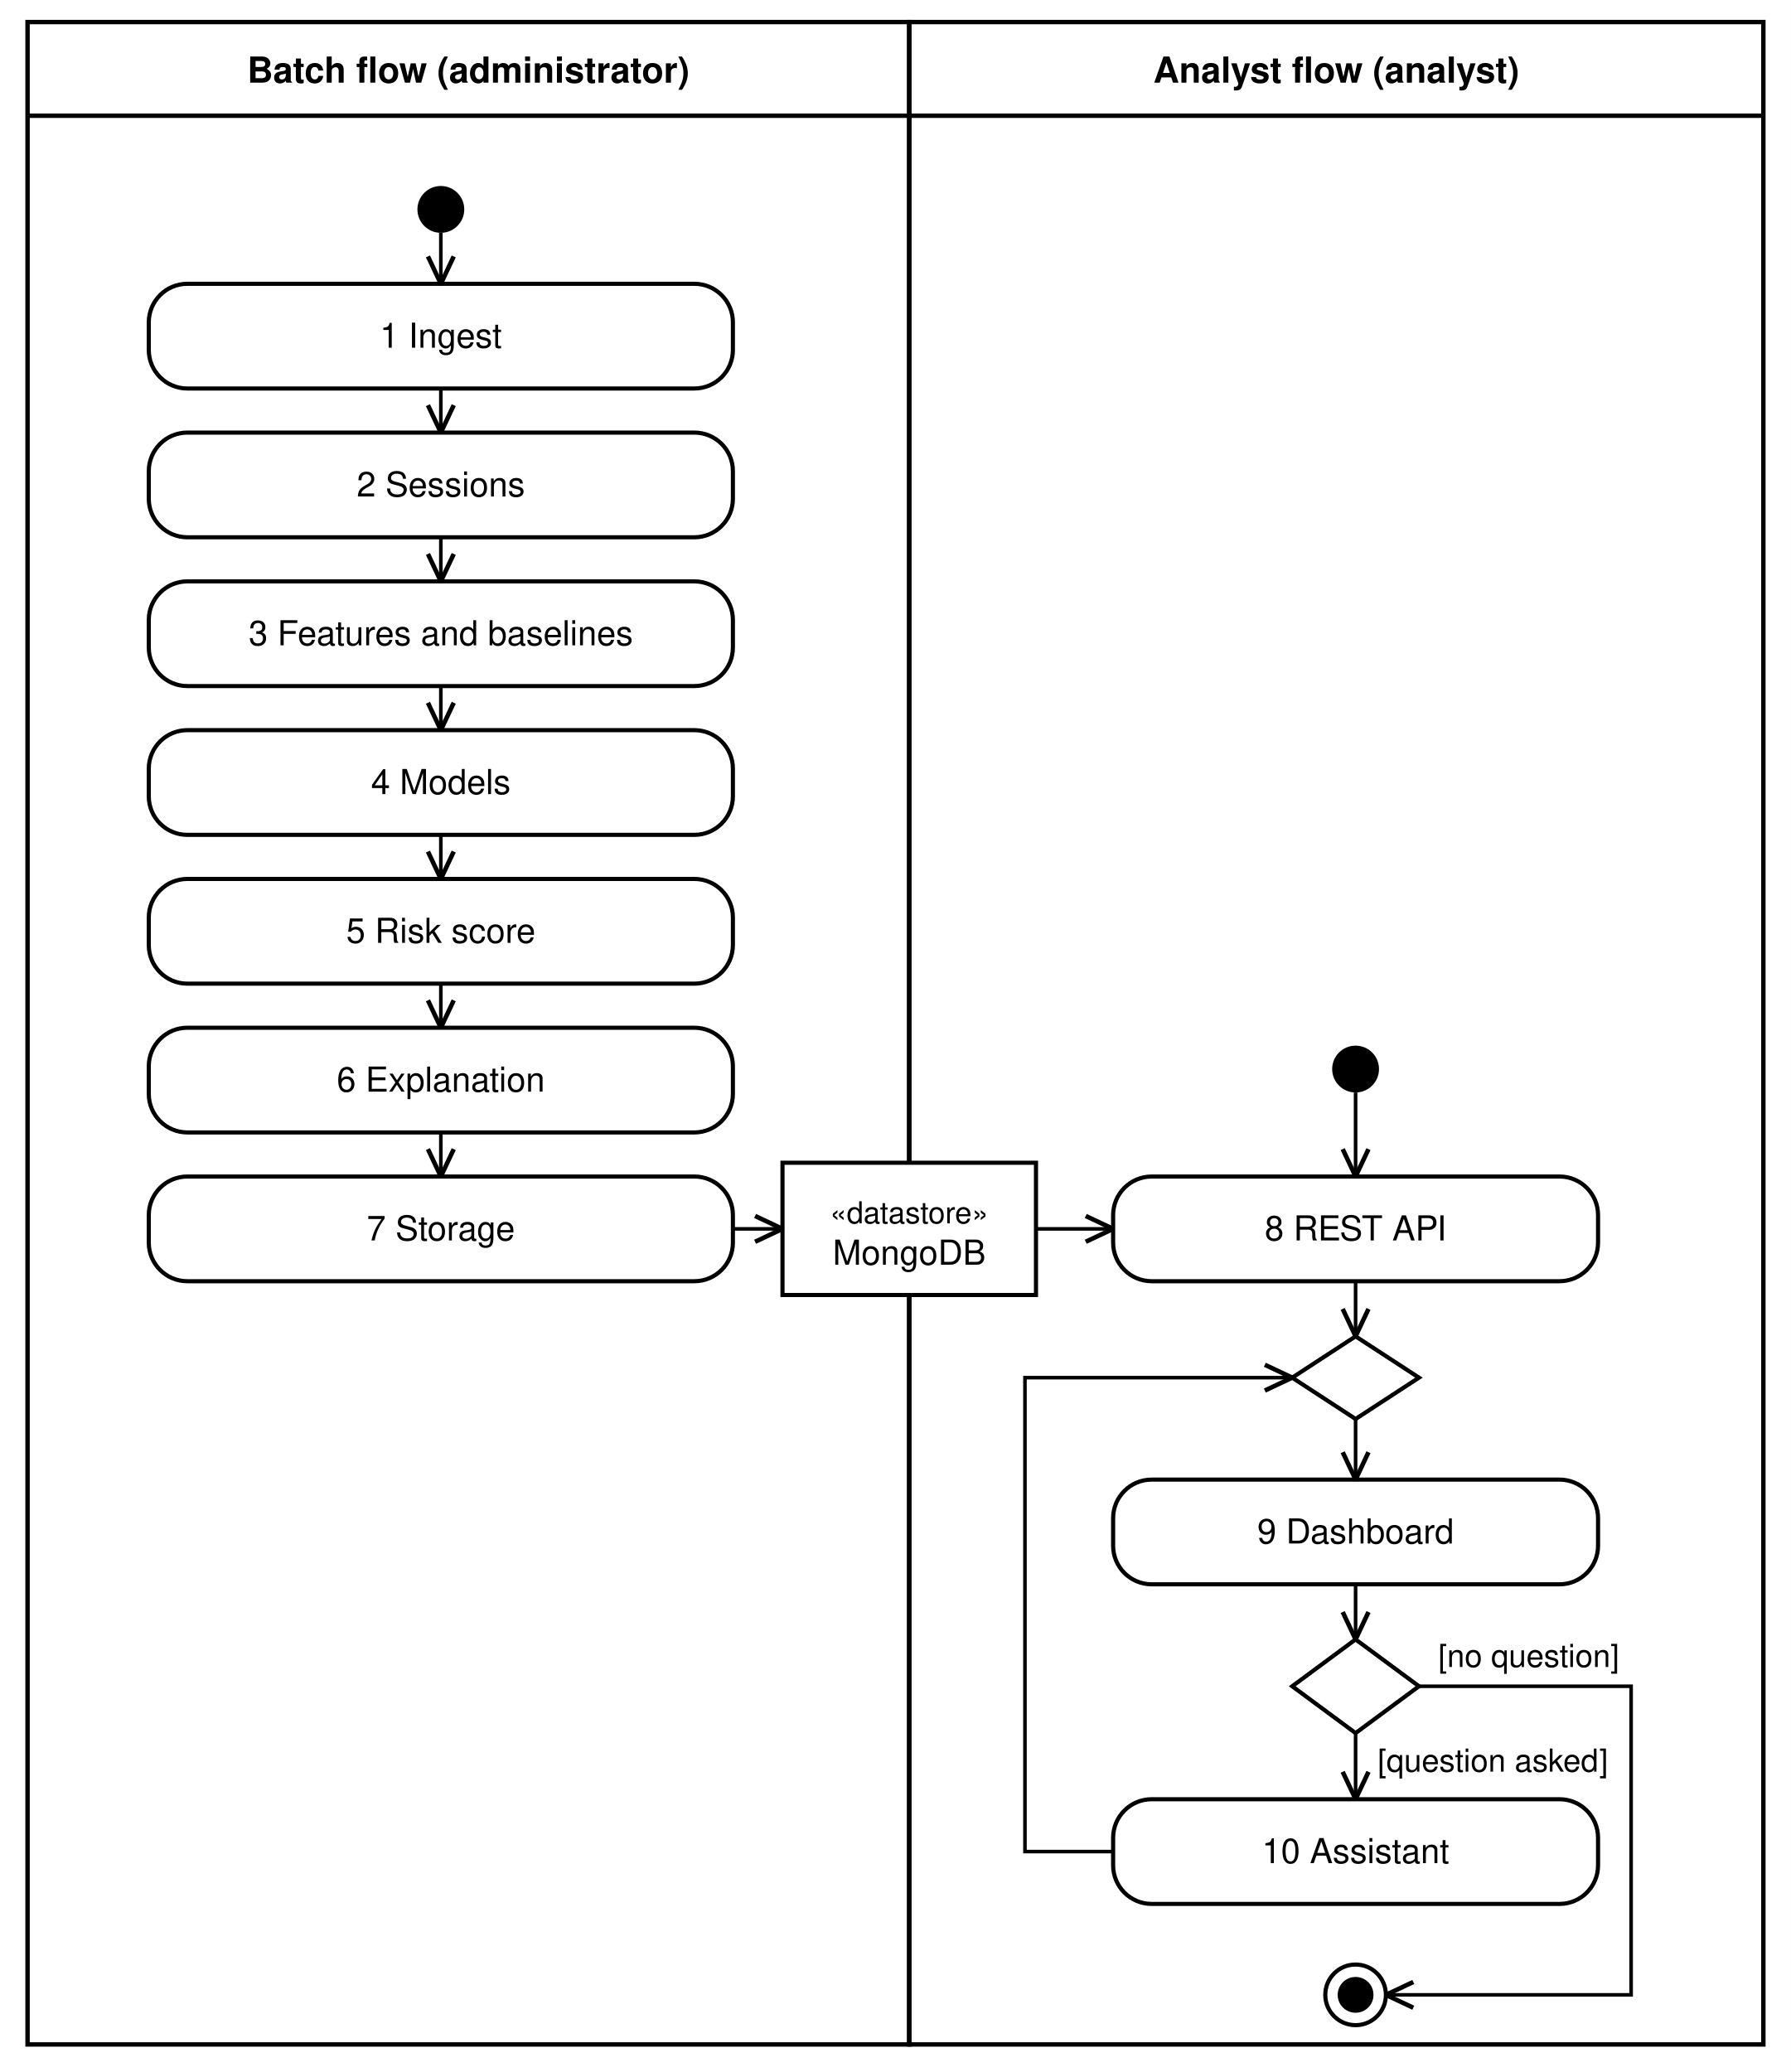
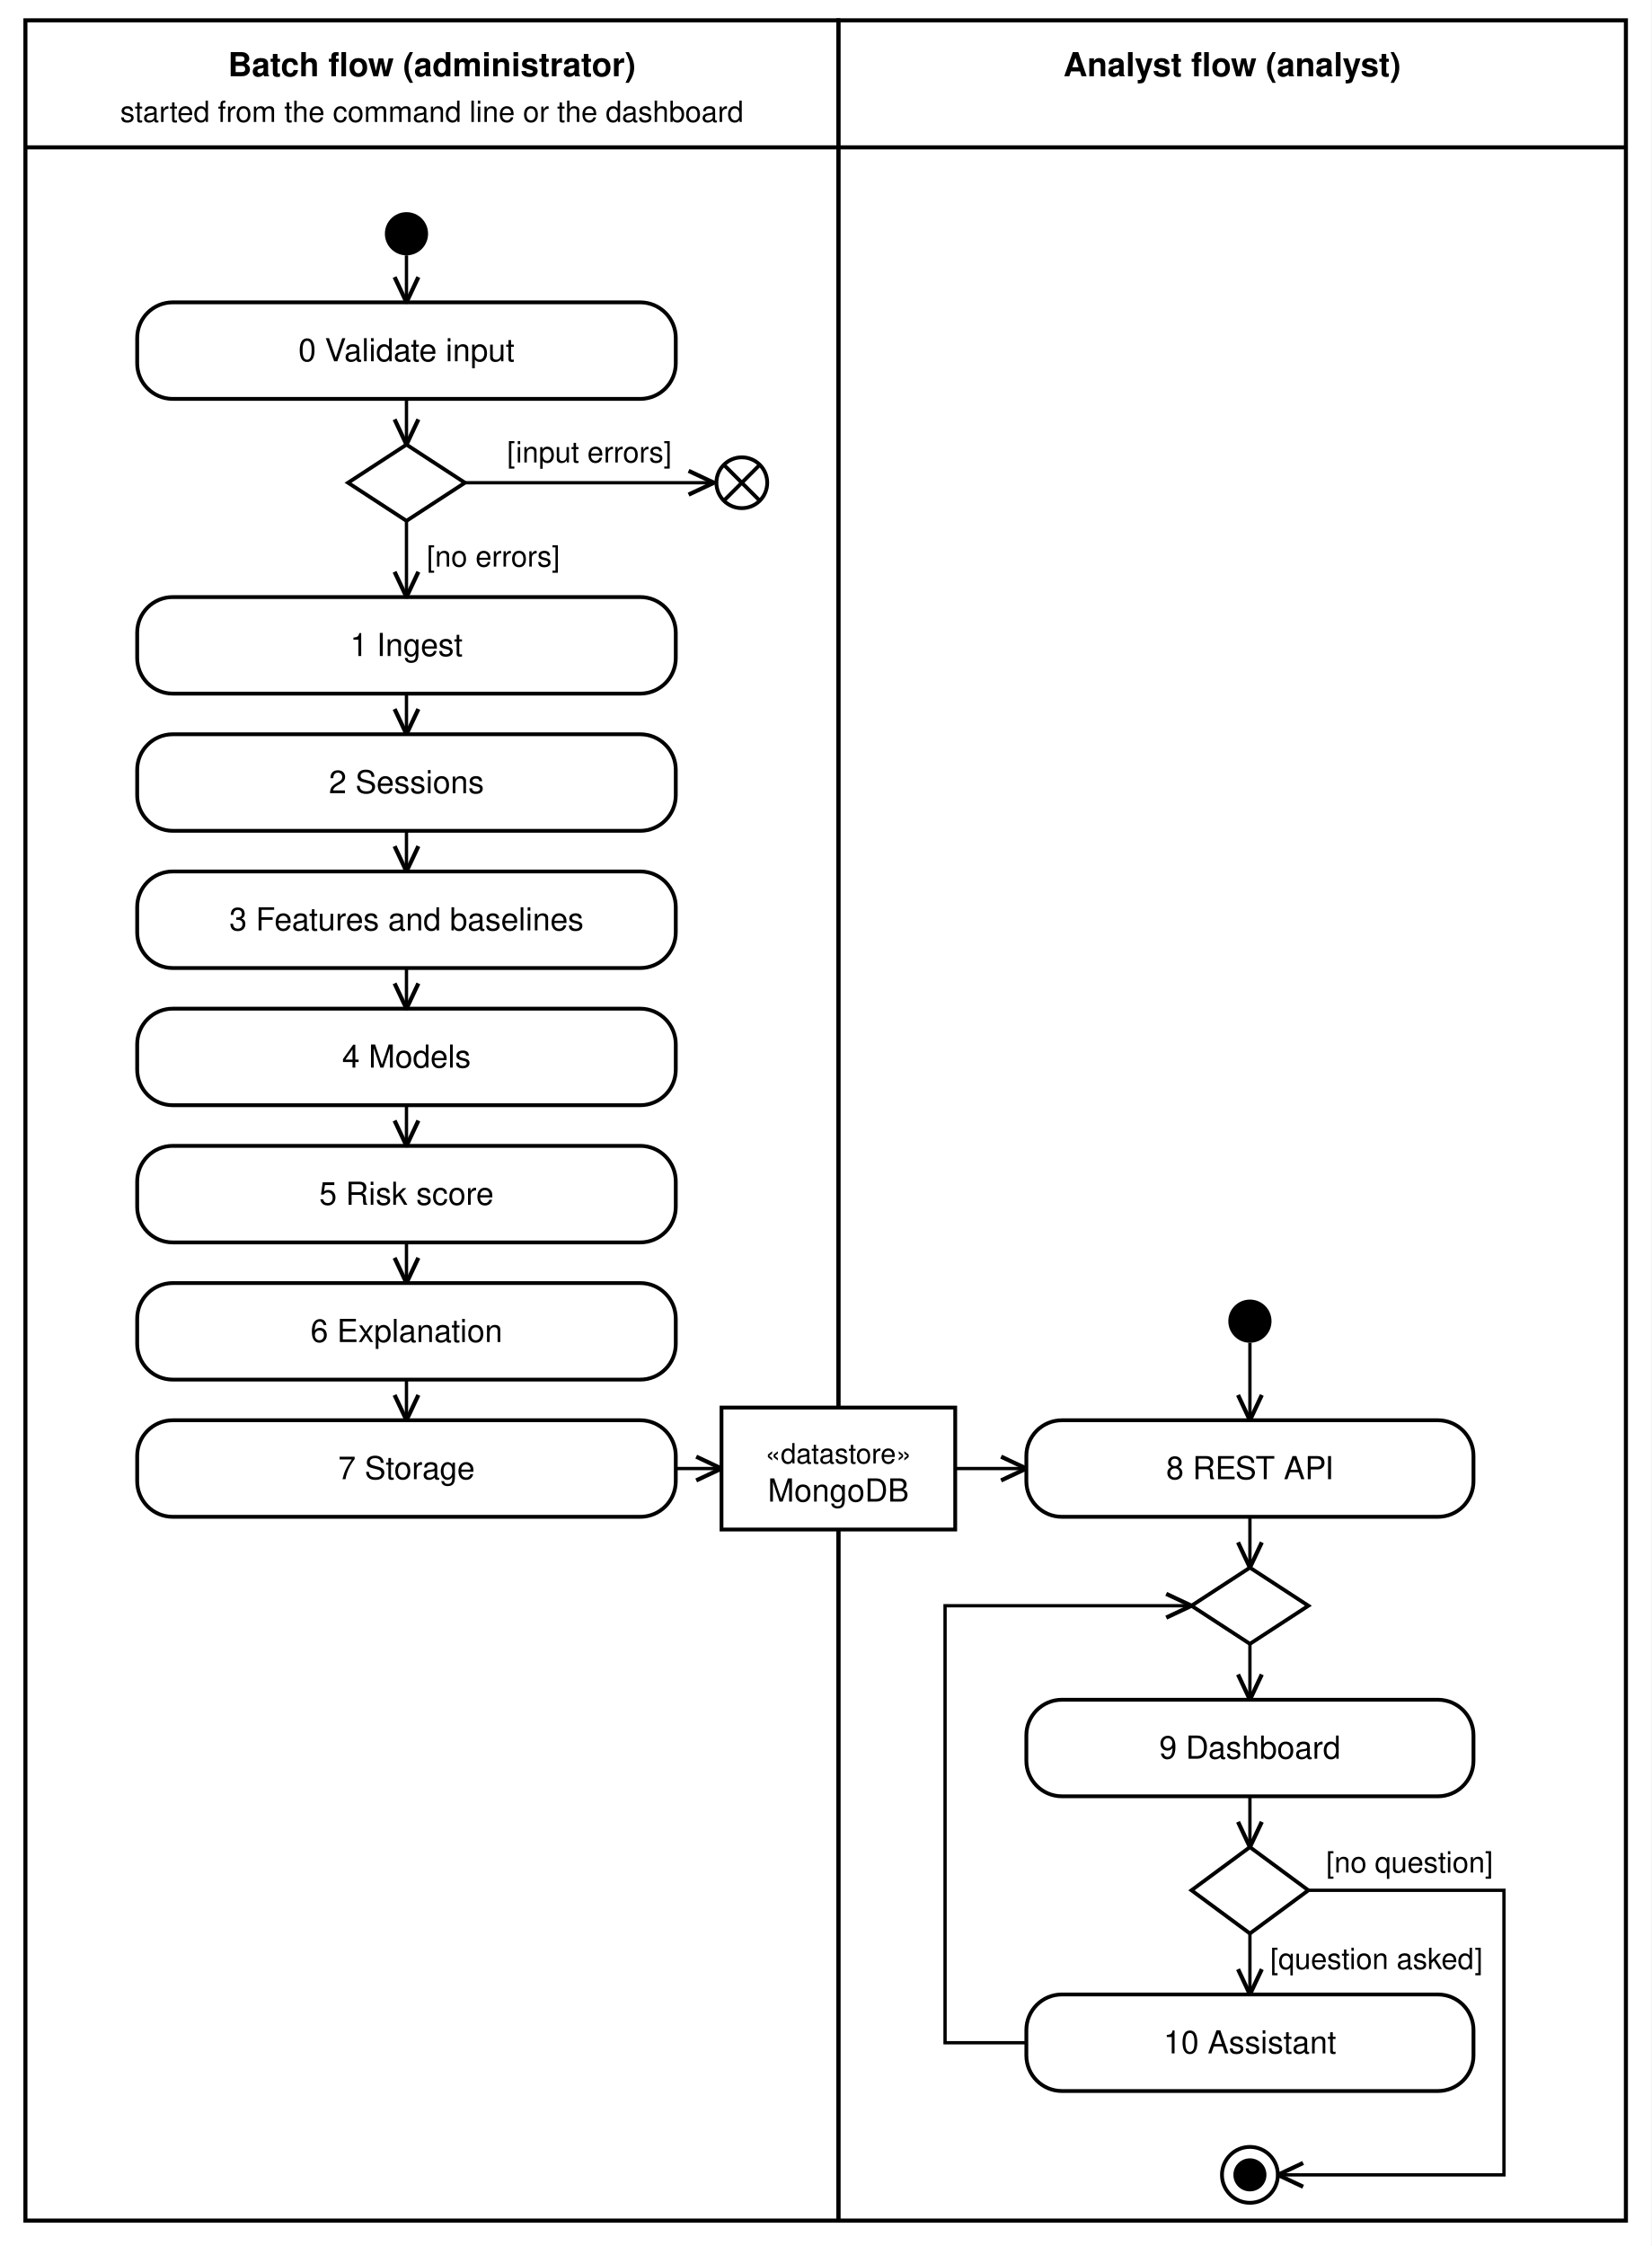
- <svg xmlns="http://www.w3.org/2000/svg" width="650" height="752" viewBox="0 0 650 752">
+ <svg xmlns="http://www.w3.org/2000/svg" width="650" height="884" viewBox="0 0 650 884">
  <defs>
    <marker id="open" viewBox="0 0 10 10" refX="9.5" refY="5" markerWidth="9" markerHeight="9" orient="auto">
      <path d="M1,1 L9.5,5 L1,9" fill="none" stroke="#000" stroke-width="1.4" />
    </marker>
    <marker id="ah" viewBox="0 0 10 8" refX="9.5" refY="4" markerWidth="9" markerHeight="7.2" orient="auto">
      <path d="M0,0 L10,4 L0,8 z" fill="#000" />
    </marker>
  </defs>
-   <rect width="650" height="752" fill="#fff" />
-   <rect x="10" y="8" width="320" height="734" fill="none" stroke="#000" stroke-width="1.6" />
-   <rect x="330" y="8" width="310" height="734" fill="none" stroke="#000" stroke-width="1.6" />
-   <line x1="10" y1="42" x2="640" y2="42" stroke="#000" stroke-width="1.6" />
+   <rect width="650" height="884" fill="#fff" />
+   <rect x="10" y="8" width="320" height="866" fill="none" stroke="#000" stroke-width="1.6" />
+   <rect x="330" y="8" width="310" height="866" fill="none" stroke="#000" stroke-width="1.6" />
+   <line x1="10" y1="58" x2="640" y2="58" stroke="#000" stroke-width="1.6" />
  <text font-family="Helvetica, Arial, sans-serif" font-size="13" text-anchor="middle" fill="#000" font-weight="700">
    <tspan x="170" y="30.0">Batch flow (administrator)</tspan>
+   </text>
+   <text font-family="Helvetica, Arial, sans-serif" font-size="11.5" text-anchor="middle" fill="#000">
+     <tspan x="170" y="48.0">started from the command line or the dashboard</tspan>
  </text>
  <text font-family="Helvetica, Arial, sans-serif" font-size="13" text-anchor="middle" fill="#000" font-weight="700">
    <tspan x="485" y="30.0">Analyst flow (analyst)</tspan>
  </text>
-   <circle cx="160" cy="76" r="8.5" fill="#000" />
-   <rect x="54" y="103" width="212" height="38" rx="14" fill="#fff" stroke="#000" stroke-width="1.5" />
+   <circle cx="160" cy="92" r="8.5" fill="#000" />
+   <rect x="54" y="119" width="212" height="38" rx="14" fill="#fff" stroke="#000" stroke-width="1.5" />
  <text font-family="Helvetica, Arial, sans-serif" font-size="12.5" text-anchor="middle" fill="#000">
-     <tspan x="160" y="126.2">1 Ingest</tspan>
+     <tspan x="160" y="142.2">0 Validate input</tspan>
  </text>
-   <rect x="54" y="157" width="212" height="38" rx="14" fill="#fff" stroke="#000" stroke-width="1.5" />
+   <polyline points="160,100.5 160,119" fill="none" stroke="#000" stroke-width="1.3" marker-end="url(#open)" />
+   <polygon points="160,175 183,190 160,205 137,190" fill="#fff" stroke="#000" stroke-width="1.5" />
+   <polyline points="160,157 160,175" fill="none" stroke="#000" stroke-width="1.3" marker-end="url(#open)" />
+   <polyline points="183,190 281,190" fill="none" stroke="#000" stroke-width="1.3" marker-end="url(#open)" />
+   <text font-family="Helvetica, Arial, sans-serif" font-size="11.5" text-anchor="middle" fill="#000" stroke="#fff" stroke-width="3.5" stroke-linejoin="round" paint-order="stroke">
+     <tspan x="232" y="182.0">[input errors]</tspan>
+   </text>
+   <circle cx="292" cy="190" r="10" fill="#fff" stroke="#000" stroke-width="1.5" />
+   <path d="M285 183 L299 197 M299 183 L285 197" stroke="#000" stroke-width="1.5" />
+   <rect x="54" y="235" width="212" height="38" rx="14" fill="#fff" stroke="#000" stroke-width="1.5" />
  <text font-family="Helvetica, Arial, sans-serif" font-size="12.5" text-anchor="middle" fill="#000">
-     <tspan x="160" y="180.2">2 Sessions</tspan>
+     <tspan x="160" y="258.2">1 Ingest</tspan>
  </text>
-   <rect x="54" y="211" width="212" height="38" rx="14" fill="#fff" stroke="#000" stroke-width="1.5" />
+   <rect x="54" y="289" width="212" height="38" rx="14" fill="#fff" stroke="#000" stroke-width="1.5" />
  <text font-family="Helvetica, Arial, sans-serif" font-size="12.5" text-anchor="middle" fill="#000">
-     <tspan x="160" y="234.2">3 Features and baselines</tspan>
+     <tspan x="160" y="312.2">2 Sessions</tspan>
  </text>
-   <rect x="54" y="265" width="212" height="38" rx="14" fill="#fff" stroke="#000" stroke-width="1.5" />
+   <rect x="54" y="343" width="212" height="38" rx="14" fill="#fff" stroke="#000" stroke-width="1.5" />
  <text font-family="Helvetica, Arial, sans-serif" font-size="12.5" text-anchor="middle" fill="#000">
-     <tspan x="160" y="288.2">4 Models</tspan>
+     <tspan x="160" y="366.2">3 Features and baselines</tspan>
  </text>
-   <rect x="54" y="319" width="212" height="38" rx="14" fill="#fff" stroke="#000" stroke-width="1.5" />
+   <rect x="54" y="397" width="212" height="38" rx="14" fill="#fff" stroke="#000" stroke-width="1.5" />
  <text font-family="Helvetica, Arial, sans-serif" font-size="12.5" text-anchor="middle" fill="#000">
-     <tspan x="160" y="342.2">5 Risk score</tspan>
+     <tspan x="160" y="420.2">4 Models</tspan>
  </text>
-   <rect x="54" y="373" width="212" height="38" rx="14" fill="#fff" stroke="#000" stroke-width="1.5" />
+   <rect x="54" y="451" width="212" height="38" rx="14" fill="#fff" stroke="#000" stroke-width="1.5" />
  <text font-family="Helvetica, Arial, sans-serif" font-size="12.5" text-anchor="middle" fill="#000">
-     <tspan x="160" y="396.2">6 Explanation</tspan>
+     <tspan x="160" y="474.2">5 Risk score</tspan>
  </text>
-   <rect x="54" y="427" width="212" height="38" rx="14" fill="#fff" stroke="#000" stroke-width="1.5" />
+   <rect x="54" y="505" width="212" height="38" rx="14" fill="#fff" stroke="#000" stroke-width="1.5" />
  <text font-family="Helvetica, Arial, sans-serif" font-size="12.5" text-anchor="middle" fill="#000">
-     <tspan x="160" y="450.2">7 Storage</tspan>
+     <tspan x="160" y="528.2">6 Explanation</tspan>
  </text>
-   <polyline points="160,84.5 160,103" fill="none" stroke="#000" stroke-width="1.3" marker-end="url(#open)" />
-   <polyline points="160,141 160,157" fill="none" stroke="#000" stroke-width="1.3" marker-end="url(#open)" />
-   <polyline points="160,195 160,211" fill="none" stroke="#000" stroke-width="1.3" marker-end="url(#open)" />
-   <polyline points="160,249 160,265" fill="none" stroke="#000" stroke-width="1.3" marker-end="url(#open)" />
-   <polyline points="160,303 160,319" fill="none" stroke="#000" stroke-width="1.3" marker-end="url(#open)" />
-   <polyline points="160,357 160,373" fill="none" stroke="#000" stroke-width="1.3" marker-end="url(#open)" />
-   <polyline points="160,411 160,427" fill="none" stroke="#000" stroke-width="1.3" marker-end="url(#open)" />
-   <rect x="284" y="422" width="92" height="48" fill="#fff" stroke="#000" stroke-width="1.5" />
+   <rect x="54" y="559" width="212" height="38" rx="14" fill="#fff" stroke="#000" stroke-width="1.5" />
+   <text font-family="Helvetica, Arial, sans-serif" font-size="12.5" text-anchor="middle" fill="#000">
+     <tspan x="160" y="582.2">7 Storage</tspan>
+   </text>
+   <polyline points="160,205 160,235" fill="none" stroke="#000" stroke-width="1.3" marker-end="url(#open)" />
+   <text font-family="Helvetica, Arial, sans-serif" font-size="11.5" text-anchor="start" fill="#000" stroke="#fff" stroke-width="3.5" stroke-linejoin="round" paint-order="stroke">
+     <tspan x="168" y="223.0">[no errors]</tspan>
+   </text>
+   <polyline points="160,273 160,289" fill="none" stroke="#000" stroke-width="1.3" marker-end="url(#open)" />
+   <polyline points="160,327 160,343" fill="none" stroke="#000" stroke-width="1.3" marker-end="url(#open)" />
+   <polyline points="160,381 160,397" fill="none" stroke="#000" stroke-width="1.3" marker-end="url(#open)" />
+   <polyline points="160,435 160,451" fill="none" stroke="#000" stroke-width="1.3" marker-end="url(#open)" />
+   <polyline points="160,489 160,505" fill="none" stroke="#000" stroke-width="1.3" marker-end="url(#open)" />
+   <polyline points="160,543 160,559" fill="none" stroke="#000" stroke-width="1.3" marker-end="url(#open)" />
+   <rect x="284" y="554" width="92" height="48" fill="#fff" stroke="#000" stroke-width="1.5" />
  <text font-family="Helvetica, Arial, sans-serif" font-size="11" text-anchor="middle" fill="#000">
-     <tspan x="330" y="444.0">«datastore»</tspan>
+     <tspan x="330" y="576.0">«datastore»</tspan>
  </text>
  <text font-family="Helvetica, Arial, sans-serif" font-size="12.5" text-anchor="middle" fill="#000">
-     <tspan x="330" y="459.0">MongoDB</tspan>
+     <tspan x="330" y="591.0">MongoDB</tspan>
  </text>
-   <polyline points="266,446 284,446" fill="none" stroke="#000" stroke-width="1.3" marker-end="url(#open)" />
-   <polyline points="376,446 404,446" fill="none" stroke="#000" stroke-width="1.3" marker-end="url(#open)" />
-   <circle cx="492" cy="388" r="8.5" fill="#000" />
-   <polyline points="492,396.5 492,427" fill="none" stroke="#000" stroke-width="1.3" marker-end="url(#open)" />
-   <rect x="404" y="427" width="176" height="38" rx="14" fill="#fff" stroke="#000" stroke-width="1.5" />
+   <polyline points="266,578 284,578" fill="none" stroke="#000" stroke-width="1.3" marker-end="url(#open)" />
+   <polyline points="376,578 404,578" fill="none" stroke="#000" stroke-width="1.3" marker-end="url(#open)" />
+   <circle cx="492" cy="520" r="8.5" fill="#000" />
+   <polyline points="492,528.5 492,559" fill="none" stroke="#000" stroke-width="1.3" marker-end="url(#open)" />
+   <rect x="404" y="559" width="176" height="38" rx="14" fill="#fff" stroke="#000" stroke-width="1.5" />
  <text font-family="Helvetica, Arial, sans-serif" font-size="12.5" text-anchor="middle" fill="#000">
-     <tspan x="492" y="450.2">8 REST API</tspan>
+     <tspan x="492" y="582.2">8 REST API</tspan>
  </text>
-   <polygon points="492,485 515,500 492,515 469,500" fill="#fff" stroke="#000" stroke-width="1.5" />
-   <polyline points="492,465 492,485" fill="none" stroke="#000" stroke-width="1.3" marker-end="url(#open)" />
-   <rect x="404" y="537" width="176" height="38" rx="14" fill="#fff" stroke="#000" stroke-width="1.5" />
+   <polygon points="492,617 515,632 492,647 469,632" fill="#fff" stroke="#000" stroke-width="1.5" />
+   <polyline points="492,597 492,617" fill="none" stroke="#000" stroke-width="1.3" marker-end="url(#open)" />
+   <rect x="404" y="669" width="176" height="38" rx="14" fill="#fff" stroke="#000" stroke-width="1.5" />
  <text font-family="Helvetica, Arial, sans-serif" font-size="12.5" text-anchor="middle" fill="#000">
-     <tspan x="492" y="560.2">9 Dashboard</tspan>
+     <tspan x="492" y="692.2">9 Dashboard</tspan>
  </text>
-   <polyline points="492,515 492,537" fill="none" stroke="#000" stroke-width="1.3" marker-end="url(#open)" />
-   <polygon points="492,595 515,612 492,629 469,612" fill="#fff" stroke="#000" stroke-width="1.5" />
-   <polyline points="492,575 492,595" fill="none" stroke="#000" stroke-width="1.3" marker-end="url(#open)" />
-   <rect x="404" y="653" width="176" height="38" rx="14" fill="#fff" stroke="#000" stroke-width="1.5" />
+   <polyline points="492,647 492,669" fill="none" stroke="#000" stroke-width="1.3" marker-end="url(#open)" />
+   <polygon points="492,727 515,744 492,761 469,744" fill="#fff" stroke="#000" stroke-width="1.5" />
+   <polyline points="492,707 492,727" fill="none" stroke="#000" stroke-width="1.3" marker-end="url(#open)" />
+   <rect x="404" y="785" width="176" height="38" rx="14" fill="#fff" stroke="#000" stroke-width="1.5" />
  <text font-family="Helvetica, Arial, sans-serif" font-size="12.5" text-anchor="middle" fill="#000">
-     <tspan x="492" y="676.2">10 Assistant</tspan>
+     <tspan x="492" y="808.2">10 Assistant</tspan>
  </text>
-   <polyline points="492,629 492,653" fill="none" stroke="#000" stroke-width="1.3" marker-end="url(#open)" />
+   <polyline points="492,761 492,785" fill="none" stroke="#000" stroke-width="1.3" marker-end="url(#open)" />
  <text font-family="Helvetica, Arial, sans-serif" font-size="11.5" text-anchor="start" fill="#000" stroke="#fff" stroke-width="3.5" stroke-linejoin="round" paint-order="stroke">
-     <tspan x="500" y="643.0">[question asked]</tspan>
+     <tspan x="500" y="775.0">[question asked]</tspan>
  </text>
-   <polyline points="404,672 372,672 372,500 469,500" fill="none" stroke="#000" stroke-width="1.3" marker-end="url(#open)" />
-   <circle cx="492" cy="724" r="11" fill="#fff" stroke="#000" stroke-width="1.5" />
-   <circle cx="492" cy="724" r="6.5" fill="#000" />
-   <polyline points="515,612 592,612 592,724 503,724" fill="none" stroke="#000" stroke-width="1.3" marker-end="url(#open)" />
+   <polyline points="404,804 372,804 372,632 469,632" fill="none" stroke="#000" stroke-width="1.3" marker-end="url(#open)" />
+   <circle cx="492" cy="856" r="11" fill="#fff" stroke="#000" stroke-width="1.5" />
+   <circle cx="492" cy="856" r="6.5" fill="#000" />
+   <polyline points="515,744 592,744 592,856 503,856" fill="none" stroke="#000" stroke-width="1.3" marker-end="url(#open)" />
  <text font-family="Helvetica, Arial, sans-serif" font-size="11.5" text-anchor="start" fill="#000" stroke="#fff" stroke-width="3.5" stroke-linejoin="round" paint-order="stroke">
-     <tspan x="522" y="605.0">[no question]</tspan>
+     <tspan x="522" y="737.0">[no question]</tspan>
  </text>
</svg>
